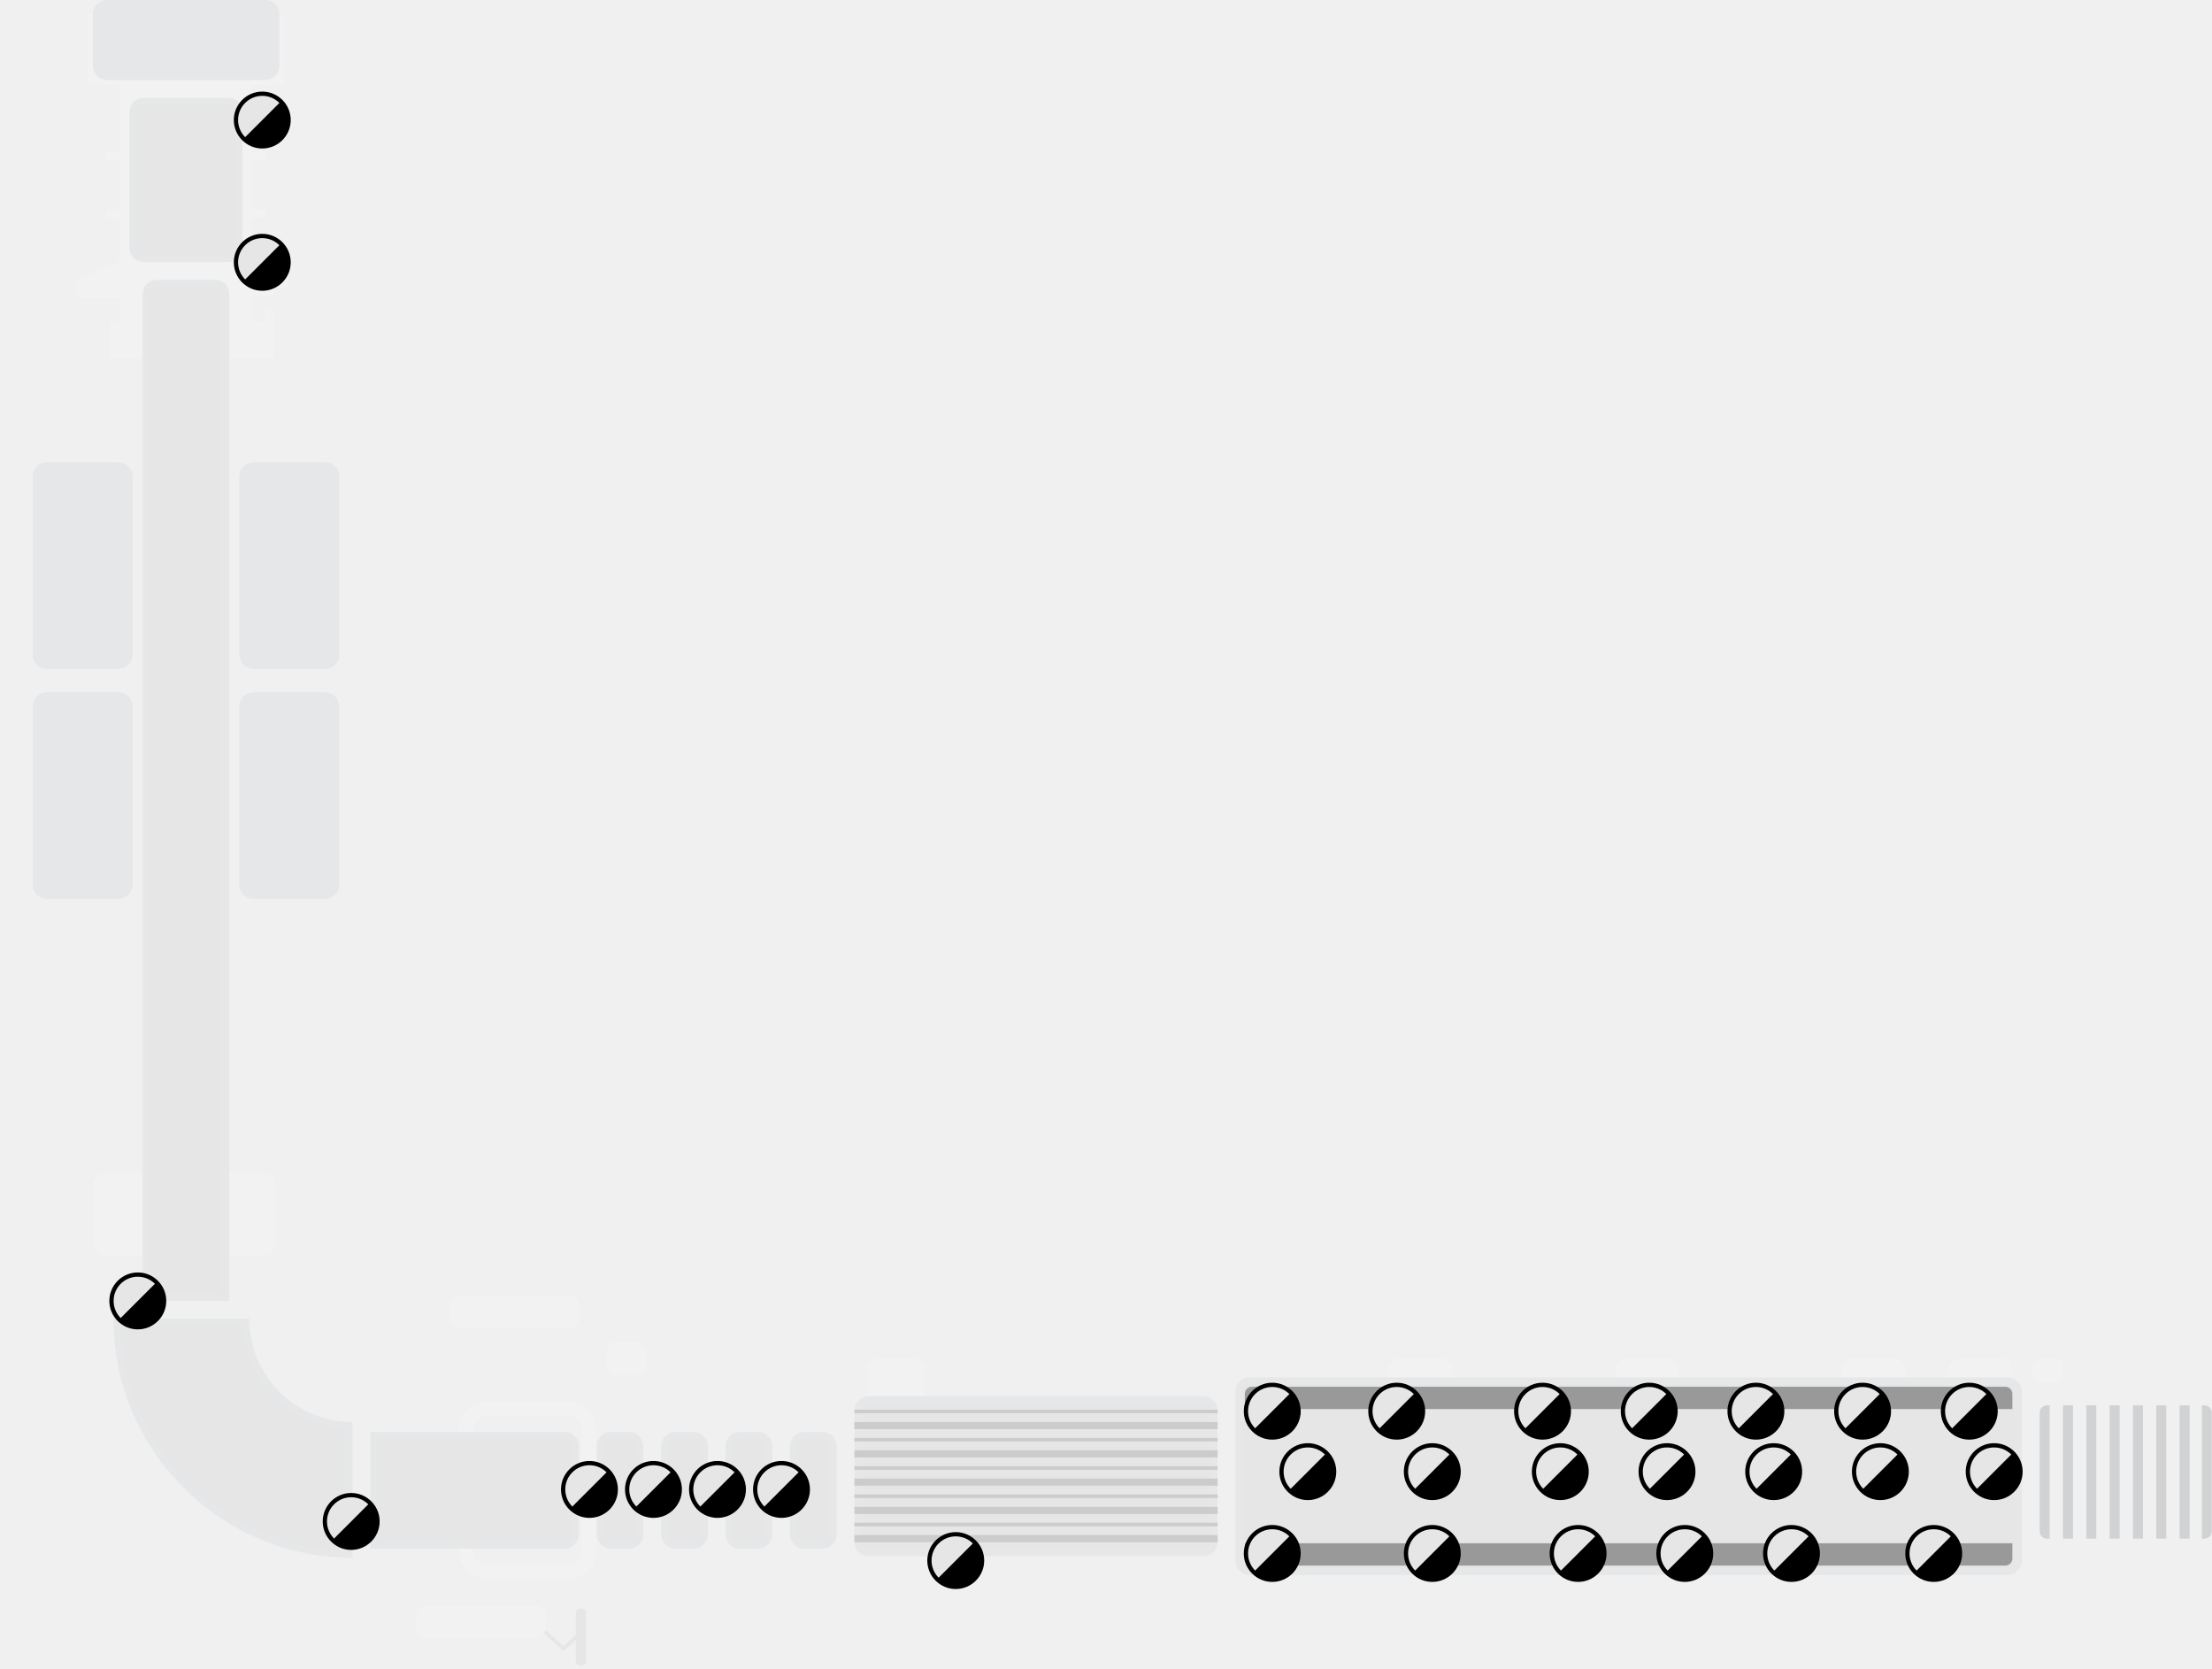
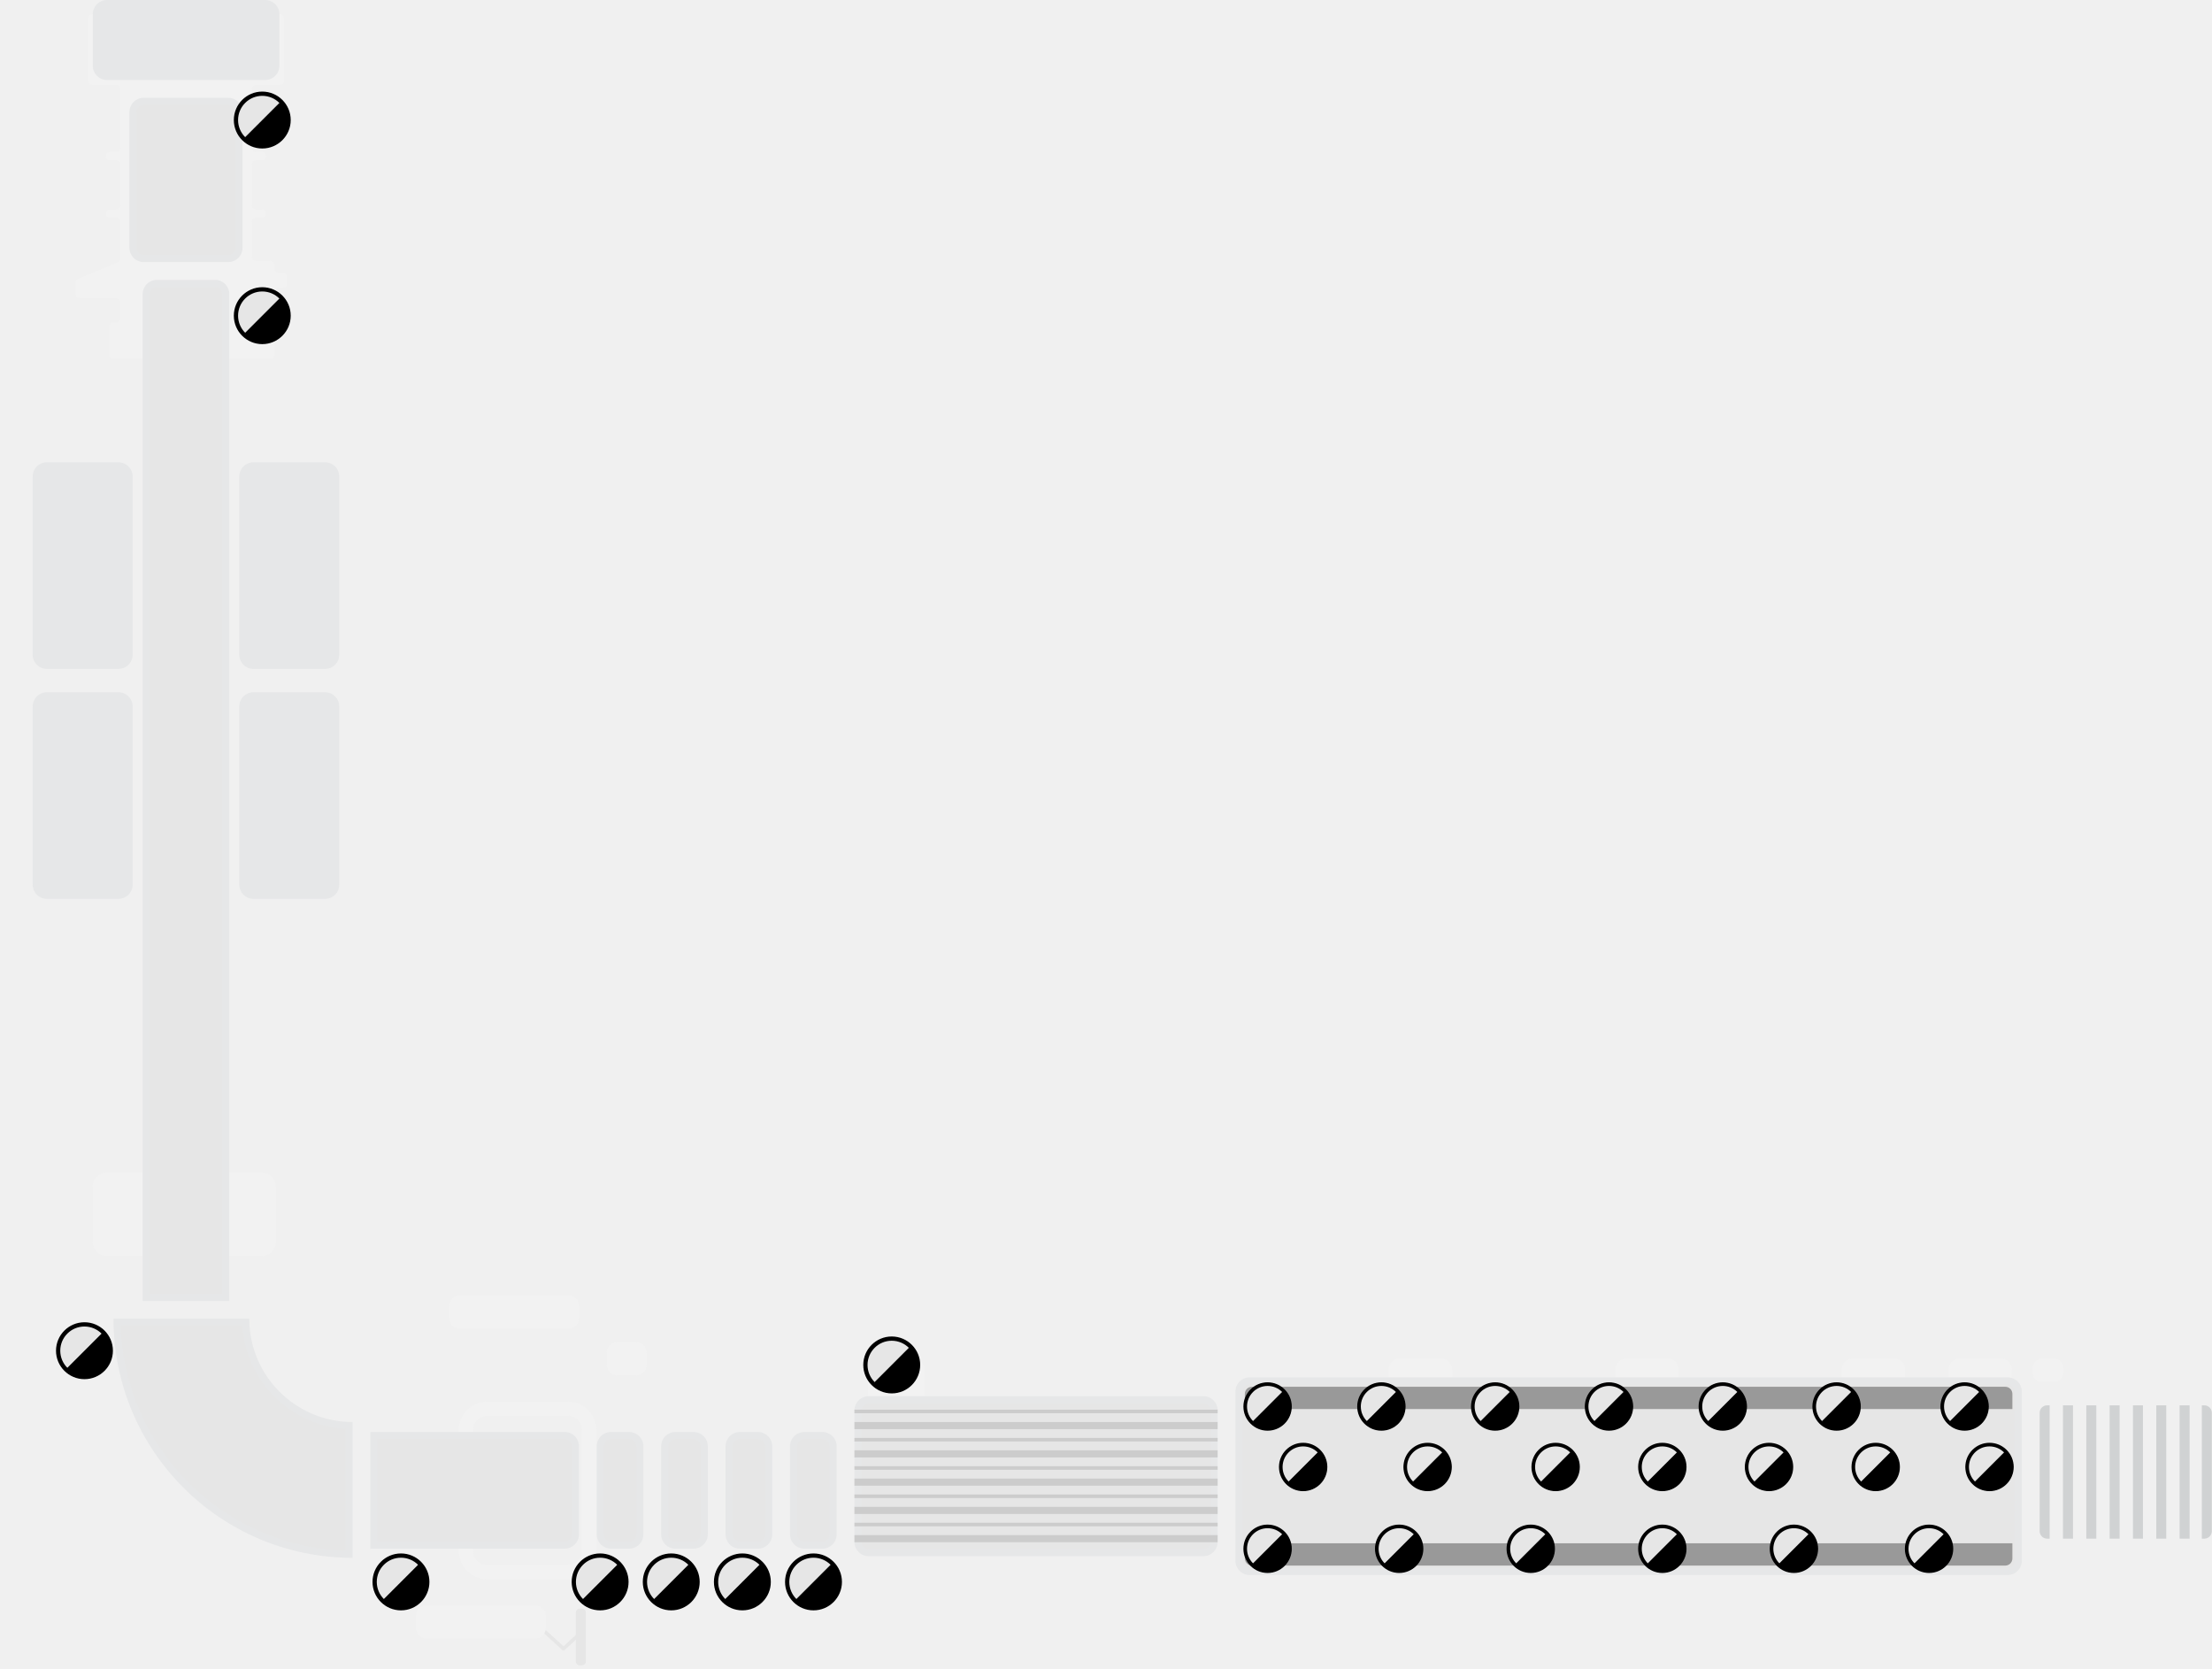
<svg xmlns="http://www.w3.org/2000/svg" id="Layer_1" data-name="Layer 1" viewBox="0 0 622 469">
  <defs>
    <style>
      .cls-1 {
        fill: #fff;
      }

      .cls-2 {
        stroke-width: 2px;
      }

      .cls-2, .cls-3, .cls-4, .cls-5, .cls-6 {
        fill: none;
      }

      .cls-2, .cls-4, .cls-6 {
        stroke-miterlimit: 10;
      }

      .cls-2, .cls-6 {
        stroke: #ccc;
      }

      .cls-3 {
        stroke: #e6e6e6;
        stroke-linecap: round;
        stroke-linejoin: round;
      }

      .cls-4 {
        stroke: #f2f2f2;
        stroke-width: 4px;
      }

      .cls-7 {
        fill: #d0d2d3;
      }

      .cls-8 {
        fill: #e6e6e6;
      }

      .cls-9 {
        fill: #e6e7e8;
      }
      .cls-11 {
        fill: #404041;
        font-family: SegoeUI-Semibold, 'Segoe UI';
        font-size: 11.244px;
        font-weight: 700;
      }

      .cls-12 {
        clip-path: url(#clippath);
      }

      .cls-13 {
        fill: #999;
      }

      .cls-14 {
        fill: #ccc;
      }

      .cls-15 {
        fill: #f2f2f2;
      }
      .cursor-pointer {
        cursor:pointer;
      }
      .buttons-font {
        font-family: Arial-BoldMT, Arial;
        font-size: 20px;
      }
    </style>
  </defs>
  <g>
    <path class="cls-15" d="M24.765,5.158V22.722c0,.626,.508,1.134,1.134,1.134h6.725c.626,0,1.134,.508,1.134,1.134v16.598c0,.626-.508,1.134-1.134,1.134h-1.709c-.626,0-1.134,.508-1.134,1.134v.083c0,.626,.508,1.134,1.134,1.134h1.709c.626,0,1.134,.508,1.134,1.134v11.568c0,.626-.508,1.134-1.134,1.134h-1.709c-.626,0-1.134,.508-1.134,1.134h0c0,.626,.508,1.134,1.134,1.134h1.709c.626,0,1.134,.508,1.134,1.134v10.449c0,.459-.277,.874-.702,1.049l-11.104,4.576c-.425,.175-.702,.589-.702,1.049v3.261c0,.626,.508,1.134,1.134,1.134h10.24c.626,0,1.134,.508,1.134,1.134v4.554c0,.626-.508,1.134-1.134,1.134h-.778c-.626,0-1.134,.508-1.134,1.134v7.907c0,.626,.508,1.134,1.134,1.134h44.142c.626,0,1.134-.508,1.134-1.134v-12.054c0-.626-.508-1.134-1.134-1.134h-.454c-.626,0-1.134,.508-1.134,1.134v1.879c0,.626-.508,1.134-1.134,1.134h-1.312c-.626,0-1.134-.508-1.134-1.134v-4.925c0-.626,.508-1.134,1.134-1.134h4.034c.626,0,1.134-.508,1.134-1.134v-.259c0-.626,.508-1.134,1.134-1.134h1.361c.626,0,1.134-.508,1.134-1.134v-1.944c0-.626-.508-1.134-1.134-1.134h-1.361c-.626,0-1.134-.508-1.134-1.134v-1.102c0-.626-.508-1.134-1.134-1.134h-4.034c-.626,0-1.134-.508-1.134-1.134v-9.901c0-.626,.508-1.134,1.134-1.134h1.733c.626,0,1.134-.508,1.134-1.134h0c0-.626-.508-1.134-1.134-1.134h-1.733c-.626,0-1.134-.508-1.134-1.134v-11.568c0-.626,.508-1.134,1.134-1.134h1.733c.626,0,1.134-.508,1.134-1.134v-.083c0-.626-.508-1.134-1.134-1.134h-1.733c-.626,0-1.134-.508-1.134-1.134V24.99c0-.626,.508-1.134,1.134-1.134h6.799c.626,0,1.134-.508,1.134-1.134V5.158c0-.626-.508-1.134-1.134-1.134H25.899c-.626,0-1.134,.508-1.134,1.134Z" />
    <rect class="cls-15" x="244.001" y="381.992" width="15.929" height="14.055" rx="3" ry="3" />
    <rect class="cls-15" x="390.487" y="381.992" width="17.803" height="14.055" rx="3" ry="3" />
    <rect class="cls-15" x="454.203" y="381.992" width="17.803" height="14.055" rx="3" ry="3" />
    <rect class="cls-15" x="517.919" y="381.992" width="17.803" height="14.055" rx="3" ry="3" />
    <rect class="cls-15" x="547.903" y="381.992" width="17.803" height="14.055" rx="3" ry="3" />
    <rect class="cls-15" x="571.662" y="381.992" width="8.433" height="6.559" rx="2.475" ry="2.475" />
    <rect class="cls-4" x="130.999" y="396.047" width="34.669" height="45.913" rx="6" ry="6" />
    <rect class="cls-15" x="26.056" y="329.68" width="51.535" height="23.425" rx="4" ry="4" />
    <g class="bin" gui-bin-id="5" bin-key="0_0">
      <rect class="cls-9" x="26.09" width="52.472" height="22.488" rx="4" ry="4" />
      <text class="cls-11" transform="translate(36 15) scale(1.074 1)">
        <tspan class="bin-label" x="0" y="0" />
      </text>
    </g>
    <g class="cursor-pointer bin" gui-bin-id="3" bin-key="0_0">
      <rect class="cls-9" x="67.284" y="129.969" width="28.11" height="58.094" rx="4" ry="4" />
      <text class="cls-11" transform="translate(85.297 174.68) rotate(-90) scale(1.074 1)">
        <tspan class="bin-label" x="0" y="0" />
      </text>
    </g>
    <g class="cursor-pointer bin" gui-bin-id="1" bin-key="0_0">
      <rect class="cls-9" x="67.284" y="194.621" width="28.11" height="58.094" rx="4" ry="4" />
      <text class="cls-11" transform="translate(85.297 238.227) rotate(-90) scale(1.074 1)">
        <tspan class="bin-label" x="0" y="0" />
      </text>
    </g>
    <g class="cursor-pointer bin" gui-bin-id="4" bin-key="0_0">
      <rect class="cls-9" x="9.19" y="129.969" width="28.11" height="58.094" rx="4" ry="4" />
      <text class="cls-11" transform="translate(27.204 175.119) rotate(-90) scale(1.074 1)">
        <tspan class="bin-label" x="0" y="0" />
      </text>
    </g>
    <g class="cursor-pointer bin" gui-bin-id="2" bin-key="0_0">
      <rect class="cls-9" x="9.19" y="194.621" width="28.11" height="58.094" rx="4" ry="4" />
      <text class="cls-11" transform="translate(27.203 239.357) rotate(-90) scale(1.074 1)">
        <tspan class="bin-label" x="0" y="0" />
      </text>
    </g>
    <g class="conveyor" gui-conveyor-id="1" conveyor-id="0" data-toggle="tooltip" data-html="true" title="">
      <rect class="cls-8" x="37.392" y="28.504" width="29.8" height="44.177" rx="3" ry="3" />
      <path class="cls-9 status" d="M64.192,29.504c1.103,0,2,.897,2,2v38.176c0,1.103-.897,2-2,2h-23.8c-1.103,0-2-.897-2-2V31.504c0-1.103,.897-2,2-2h23.8m0-2h-23.8c-2.209,0-4,1.791-4,4v38.176c0,2.209,1.791,4,4,4h23.8c2.209,0,4-1.791,4-4V31.504c0-2.209-1.791-4-4-4h0Z" />
    </g>
    <g class="conveyor" gui-conveyor-id="2" conveyor-id="0" data-toggle="tooltip" data-html="true" title="">
      <path class="cls-8" d="M41.111,364.749V82.681c0-1.654,1.346-3,3-3h16.362c1.654,0,3,1.346,3,3V364.749h-22.362Z" />
      <path class="cls-9 status" d="M60.473,80.68c1.103,0,2,.897,2,2V363.748h-20.362V82.68c0-1.103,.897-2,2-2h16.362m0-2h-16.362c-2.209,0-4,1.791-4,4V365.748h24.362V82.68c0-2.209-1.791-4-4-4h0Z" />
    </g>
    <g class="conveyor" gui-conveyor-id="3" conveyor-id="0" data-toggle="tooltip" data-html="true" title="">
      <path class="cls-8" d="M98.141,436.97c-35.726-.532-64.689-29.496-65.222-65.222h36.191c.519,15.774,13.256,28.511,29.03,29.03v36.192Z" />
      <path class="cls-9 status" d="M68.158,372.748c.992,15.53,13.454,27.991,28.983,28.983v34.216c-34.381-1.041-62.158-28.819-63.199-63.199h34.216m1.936-2H31.912c0,37.13,30.1,67.229,67.229,67.229v-38.183c-16.042,0-29.047-13.005-29.047-29.047h0Z" />
    </g>
    <g class="conveyor" gui-conveyor-id="4" conveyor-id="0" data-toggle="tooltip" data-html="true" title="">
      <path class="cls-8" d="M105.141,434.401v-30.795h53.653c1.654,0,3,1.346,3,3v24.795c0,1.654-1.346,3-3,3h-53.653Z" />
      <path class="cls-9 status" d="M158.794,404.606c1.103,0,2,.897,2,2v24.795c0,1.103-.897,2-2,2h-52.653v-28.795h52.653m0-2h-54.653v32.795h54.653c2.209,0,4-1.791,4-4v-24.795c0-2.209-1.791-4-4-4h0Z" />
    </g>
    <g class="conveyor" gui-conveyor-id="5" conveyor-id="0" data-toggle="tooltip" data-html="true" title="">
      <rect class="cls-8" x="168.794" y="403.606" width="11.118" height="30.795" rx="3" ry="3" />
      <path class="cls-9 status" d="M176.912,404.606c1.103,0,2,.897,2,2v24.795c0,1.103-.897,2-2,2h-5.118c-1.103,0-2-.897-2-2v-24.795c0-1.103,.897-2,2-2h5.118m0-2h-5.118c-2.209,0-4,1.791-4,4v24.795c0,2.209,1.791,4,4,4h5.118c2.209,0,4-1.791,4-4v-24.795c0-2.209-1.791-4-4-4h0Z" />
    </g>
    <g class="conveyor" gui-conveyor-id="6" conveyor-id="0" data-toggle="tooltip" data-html="true" title="">
      <rect class="cls-8" x="186.912" y="403.606" width="11.118" height="30.795" rx="3" ry="3" />
      <path class="cls-9 status" d="M195.03,404.606c1.103,0,2,.897,2,2v24.795c0,1.103-.897,2-2,2h-5.118c-1.103,0-2-.897-2-2v-24.795c0-1.103,.897-2,2-2h5.118m0-2h-5.118c-2.209,0-4,1.791-4,4v24.795c0,2.209,1.791,4,4,4h5.118c2.209,0,4-1.791,4-4v-24.795c0-2.209-1.791-4-4-4h0Z" />
    </g>
    <g class="conveyor" gui-conveyor-id="7" conveyor-id="0" data-toggle="tooltip" data-html="true" title="">
      <rect class="cls-8" x="205.03" y="403.606" width="11.118" height="30.795" rx="3" ry="3" />
      <path class="cls-9 status" d="M213.148,404.606c1.103,0,2,.897,2,2v24.795c0,1.103-.897,2-2,2h-5.118c-1.103,0-2-.897-2-2v-24.795c0-1.103,.897-2,2-2h5.118m0-2h-5.118c-2.209,0-4,1.791-4,4v24.795c0,2.209,1.791,4,4,4h5.118c2.209,0,4-1.791,4-4v-24.795c0-2.209-1.791-4-4-4h0Z" />
    </g>
    <g class="conveyor" gui-conveyor-id="8" conveyor-id="0" data-toggle="tooltip" data-html="true" title="">
      <rect class="cls-8" x="223.148" y="403.606" width="11.118" height="30.795" rx="3" ry="3" />
      <path class="cls-9 status" d="M231.266,404.606c1.103,0,2,.897,2,2v24.795c0,1.103-.897,2-2,2h-5.118c-1.103,0-2-.897-2-2v-24.795c0-1.103,.897-2,2-2h5.118m0-2h-5.118c-2.209,0-4,1.791-4,4v24.795c0,2.209,1.791,4,4,4h5.118c2.209,0,4-1.791,4-4v-24.795c0-2.209-1.791-4-4-4h0Z" />
    </g>
    <g class="conveyor" gui-conveyor-id="9" conveyor-id="0" data-toggle="tooltip" data-html="true" title="">
      <rect class="cls-8" x="241.262" y="393.541" width="100.132" height="42.976" rx="3" ry="3" />
      <path class="cls-9 status" d="M338.394,394.541c1.103,0,2,.897,2,2v36.976c0,1.103-.897,2-2,2h-94.132c-1.103,0-2-.897-2-2v-36.976c0-1.103,.897-2,2-2h94.132m0-2h-94.132c-2.209,0-4,1.791-4,4v36.976c0,2.209,1.791,4,4,4h94.132c2.209,0,4-1.791,4-4v-36.976c0-2.209-1.791-4-4-4h0Z" />
    </g>
    <g class="conveyor" gui-conveyor-id="10" conveyor-id="0" data-toggle="tooltip" data-html="true" title="">
      <rect class="cls-8" x="348.394" y="388.241" width="219.131" height="53.576" rx="3" ry="3" />
      <path class="cls-9 status" d="M564.524,389.241c1.103,0,2,.897,2,2v47.576c0,1.103-.897,2-2,2h-213.131c-1.103,0-2-.897-2-2v-47.576c0-1.103,.897-2,2-2h213.131m0-2h-213.131c-2.209,0-4,1.791-4,4v47.576c0,2.209,1.791,4,4,4h213.131c2.209,0,4-1.791,4-4v-47.576c0-2.209-1.791-4-4-4h0Z" />
    </g>
    <g>
      <path class="cls-7" d="M558.302,412.445h33.28c1.159,0,2.1,.941,2.1,2.1v.711h-37.48v-.711c0-1.159,.941-2.1,2.1-2.1Z" transform="translate(161.092 988.792) rotate(-90)" />
      <rect class="cls-7" x="562.761" y="412.445" width="37.48" height="2.811" transform="translate(167.651 995.351) rotate(-90)" />
      <rect class="cls-7" x="569.32" y="412.445" width="37.48" height="2.811" transform="translate(174.209 1001.91) rotate(-90)" />
      <rect class="cls-7" x="575.879" y="412.445" width="37.48" height="2.811" transform="translate(180.768 1008.469) rotate(-90)" />
      <rect class="cls-7" x="582.438" y="412.445" width="37.48" height="2.811" transform="translate(187.327 1015.027) rotate(-90)" />
      <rect class="cls-7" x="588.997" y="412.445" width="37.48" height="2.811" transform="translate(193.886 1021.586) rotate(-90)" />
      <rect class="cls-7" x="595.555" y="412.445" width="37.48" height="2.811" transform="translate(200.445 1028.145) rotate(-90)" />
      <path class="cls-7" d="M601.802,412.445h37.48v.711c0,1.159-.941,2.1-2.1,2.1h-33.28c-1.159,0-2.1-.941-2.1-2.1v-.711h0Z" transform="translate(206.692 1034.392) rotate(-90)" />
    </g>
    <rect class="cls-15" x="126.314" y="364.189" width="36.543" height="9.37" rx="3" ry="3" />
    <rect class="cls-15" x="170.605" y="377.307" width="11.244" height="9.37" rx="3" ry="3" />
    <g>
      <polyline class="cls-3" points="162.572 459.763 158.449 463.511 152.265 457.889" />
      <rect class="cls-15" x="116.944" y="451.33" width="36.543" height="9.37" rx="3" ry="3" />
      <rect class="cls-8" x="161.92" y="452.267" width="2.811" height="15.929" rx="1.061" ry="1.061" />
    </g>
    <g class="cls-12">
      <g>
        <line class="cls-6" x1="240.261" y1="396.821" x2="342.394" y2="396.821" />
        <line class="cls-2" x1="240.261" y1="400.796" x2="342.394" y2="400.796" />
        <line class="cls-6" x1="240.261" y1="404.771" x2="342.394" y2="404.771" />
        <line class="cls-2" x1="240.261" y1="408.746" x2="342.394" y2="408.746" />
        <line class="cls-6" x1="240.261" y1="412.721" x2="342.394" y2="412.721" />
        <line class="cls-2" x1="240.261" y1="416.696" x2="342.394" y2="416.696" />
        <line class="cls-6" x1="240.261" y1="420.671" x2="342.394" y2="420.671" />
        <line class="cls-2" x1="240.261" y1="424.646" x2="342.394" y2="424.646" />
        <line class="cls-6" x1="240.261" y1="428.621" x2="342.394" y2="428.621" />
        <line class="cls-2" x1="240.261" y1="432.596" x2="342.394" y2="432.596" />
      </g>
    </g>
    <g>
      <path class="cls-13" d="M350.039,396.156h215.829v-4.268c0-1.105-.895-2-2-2h-211.829c-1.105,0-2,.895-2,2v4.268Z" />
      <path class="cls-13" d="M350.039,433.893h215.829v4.268c0,1.105-.895,2-2,2h-211.829c-1.105,0-2-.895-2-2v-4.268Z" />
    </g>
  </g>
  <g transform="translate(65 25)" class="motor cursor-pointer" gui-motor-id="1" motor-id="0" data-toggle="tooltip" data-html="true" title="">
    <circle class="status" cx="8.75" cy="8.75" r="7.304" stroke="black" stroke-width="1" fill="#e6e6e6" />
    <path d="M8.75,.75c-4.411,0-8,3.589-8,8s3.589,8,8,8,8-3.589,8-8-3.589-8-8-8Zm-7.304,8c0-4.028,3.277-7.305,7.304-7.305,2.014,0,3.84,.82,5.162,2.142l-10.325,10.325c-1.323-1.322-2.142-3.148-2.142-5.162Z" />
  </g>
-   <g transform="translate(65 65)" class="motor cursor-pointer" gui-motor-id="2" motor-id="0" data-toggle="tooltip" data-html="true" title="">
-     <circle class="status" cx="8.75" cy="8.75" r="7.304" stroke="black" stroke-width="1" fill="#e6e6e6" />
-     <path d="M8.75,.75c-4.411,0-8,3.589-8,8s3.589,8,8,8,8-3.589,8-8-3.589-8-8-8Zm-7.304,8c0-4.028,3.277-7.305,7.304-7.305,2.014,0,3.84,.82,5.162,2.142l-10.325,10.325c-1.323-1.322-2.142-3.148-2.142-5.162Z" />
-   </g>
-   <g transform="translate(30 357)" class="motor cursor-pointer" gui-motor-id="3" motor-id="0" data-toggle="tooltip" data-html="true" title="">
-     <circle class="status" cx="8.75" cy="8.75" r="7.304" stroke="black" stroke-width="1" fill="#e6e6e6" />
-     <path d="M8.75,.75c-4.411,0-8,3.589-8,8s3.589,8,8,8,8-3.589,8-8-3.589-8-8-8Zm-7.304,8c0-4.028,3.277-7.305,7.304-7.305,2.014,0,3.84,.82,5.162,2.142l-10.325,10.325c-1.323-1.322-2.142-3.148-2.142-5.162Z" />
-   </g>
-   <g transform="translate(90 419)" class="motor cursor-pointer" gui-motor-id="4" motor-id="0" data-toggle="tooltip" data-html="true" title="">
-     <circle class="status" cx="8.75" cy="8.75" r="7.304" stroke="black" stroke-width="1" fill="#e6e6e6" />
-     <path d="M8.75,.75c-4.411,0-8,3.589-8,8s3.589,8,8,8,8-3.589,8-8-3.589-8-8-8Zm-7.304,8c0-4.028,3.277-7.305,7.304-7.305,2.014,0,3.84,.82,5.162,2.142l-10.325,10.325c-1.323-1.322-2.142-3.148-2.142-5.162Z" />
-   </g>
-   <g transform="translate(157 410)" class="motor cursor-pointer" gui-motor-id="5" motor-id="0" data-toggle="tooltip" data-html="true" title="">
-     <circle class="status" cx="8.75" cy="8.75" r="7.304" stroke="black" stroke-width="1" fill="#e6e6e6" />
-     <path d="M8.75,.75c-4.411,0-8,3.589-8,8s3.589,8,8,8,8-3.589,8-8-3.589-8-8-8Zm-7.304,8c0-4.028,3.277-7.305,7.304-7.305,2.014,0,3.84,.82,5.162,2.142l-10.325,10.325c-1.323-1.322-2.142-3.148-2.142-5.162Z" />
-   </g>
-   <g transform="translate(175 410)" class="motor cursor-pointer" gui-motor-id="6" motor-id="0" data-toggle="tooltip" data-html="true" title="">
-     <circle class="status" cx="8.75" cy="8.75" r="7.304" stroke="black" stroke-width="1" fill="#e6e6e6" />
-     <path d="M8.75,.75c-4.411,0-8,3.589-8,8s3.589,8,8,8,8-3.589,8-8-3.589-8-8-8Zm-7.304,8c0-4.028,3.277-7.305,7.304-7.305,2.014,0,3.84,.82,5.162,2.142l-10.325,10.325c-1.323-1.322-2.142-3.148-2.142-5.162Z" />
-   </g>
-   <g transform="translate(193 410)" class="motor cursor-pointer" gui-motor-id="7" motor-id="0" data-toggle="tooltip" data-html="true" title="">
-     <circle class="status" cx="8.75" cy="8.75" r="7.304" stroke="black" stroke-width="1" fill="#e6e6e6" />
-     <path d="M8.75,.75c-4.411,0-8,3.589-8,8s3.589,8,8,8,8-3.589,8-8-3.589-8-8-8Zm-7.304,8c0-4.028,3.277-7.305,7.304-7.305,2.014,0,3.84,.82,5.162,2.142l-10.325,10.325c-1.323-1.322-2.142-3.148-2.142-5.162Z" />
-   </g>
-   <g transform="translate(211 410)" class="motor cursor-pointer" gui-motor-id="8" motor-id="0" data-toggle="tooltip" data-html="true" title="">
-     <circle class="status" cx="8.75" cy="8.75" r="7.304" stroke="black" stroke-width="1" fill="#e6e6e6" />
-     <path d="M8.75,.75c-4.411,0-8,3.589-8,8s3.589,8,8,8,8-3.589,8-8-3.589-8-8-8Zm-7.304,8c0-4.028,3.277-7.305,7.304-7.305,2.014,0,3.84,.82,5.162,2.142l-10.325,10.325c-1.323-1.322-2.142-3.148-2.142-5.162Z" />
-   </g>
-   <g transform="translate(260 430)" class="motor cursor-pointer" gui-motor-id="9" motor-id="0" data-toggle="tooltip" data-html="true" title="">
-     <circle class="status" cx="8.75" cy="8.75" r="7.304" stroke="black" stroke-width="1" fill="#e6e6e6" />
-     <path d="M8.75,.75c-4.411,0-8,3.589-8,8s3.589,8,8,8,8-3.589,8-8-3.589-8-8-8Zm-7.304,8c0-4.028,3.277-7.305,7.304-7.305,2.014,0,3.84,.82,5.162,2.142l-10.325,10.325c-1.323-1.322-2.142-3.148-2.142-5.162Z" />
-   </g>
-   <g transform="translate(349 388)" class="motor cursor-pointer" gui-motor-id="10" motor-id="0" data-toggle="tooltip" data-html="true" title="">
-     <circle class="status" cx="8.75" cy="8.75" r="7.304" stroke="black" stroke-width="1" fill="#e6e6e6" />
-     <path d="M8.75,.75c-4.411,0-8,3.589-8,8s3.589,8,8,8,8-3.589,8-8-3.589-8-8-8Zm-7.304,8c0-4.028,3.277-7.305,7.304-7.305,2.014,0,3.84,.82,5.162,2.142l-10.325,10.325c-1.323-1.322-2.142-3.148-2.142-5.162Z" />
-   </g>
-   <g transform="translate(359 405)" class="motor cursor-pointer" gui-motor-id="11" motor-id="0" data-toggle="tooltip" data-html="true" title="">
-     <circle class="status" cx="8.75" cy="8.75" r="7.304" stroke="black" stroke-width="1" fill="#e6e6e6" />
-     <path d="M8.75,.75c-4.411,0-8,3.589-8,8s3.589,8,8,8,8-3.589,8-8-3.589-8-8-8Zm-7.304,8c0-4.028,3.277-7.305,7.304-7.305,2.014,0,3.84,.82,5.162,2.142l-10.325,10.325c-1.323-1.322-2.142-3.148-2.142-5.162Z" />
-   </g>
-   <g transform="translate(349 428)" class="motor cursor-pointer" gui-motor-id="12" motor-id="0" data-toggle="tooltip" data-html="true" title="">
-     <circle class="status" cx="8.75" cy="8.75" r="7.304" stroke="black" stroke-width="1" fill="#e6e6e6" />
-     <path d="M8.75,.75c-4.411,0-8,3.589-8,8s3.589,8,8,8,8-3.589,8-8-3.589-8-8-8Zm-7.304,8c0-4.028,3.277-7.305,7.304-7.305,2.014,0,3.84,.82,5.162,2.142l-10.325,10.325c-1.323-1.322-2.142-3.148-2.142-5.162Z" />
-   </g>
-   <g transform="translate(384 388)" class="motor cursor-pointer" gui-motor-id="13" motor-id="0" data-toggle="tooltip" data-html="true" title="">
-     <circle class="status" cx="8.75" cy="8.75" r="7.304" stroke="black" stroke-width="1" fill="#e6e6e6" />
-     <path d="M8.75,.75c-4.411,0-8,3.589-8,8s3.589,8,8,8,8-3.589,8-8-3.589-8-8-8Zm-7.304,8c0-4.028,3.277-7.305,7.304-7.305,2.014,0,3.84,.82,5.162,2.142l-10.325,10.325c-1.323-1.322-2.142-3.148-2.142-5.162Z" />
-   </g>
-   <g transform="translate(394 405)" class="motor cursor-pointer" gui-motor-id="14" motor-id="0" data-toggle="tooltip" data-html="true" title="">
-     <circle class="status" cx="8.75" cy="8.75" r="7.304" stroke="black" stroke-width="1" fill="#e6e6e6" />
-     <path d="M8.75,.75c-4.411,0-8,3.589-8,8s3.589,8,8,8,8-3.589,8-8-3.589-8-8-8Zm-7.304,8c0-4.028,3.277-7.305,7.304-7.305,2.014,0,3.84,.82,5.162,2.142l-10.325,10.325c-1.323-1.322-2.142-3.148-2.142-5.162Z" />
-   </g>
-   <g transform="translate(394 428)" class="motor cursor-pointer" gui-motor-id="15" motor-id="0" data-toggle="tooltip" data-html="true" title="">
-     <circle class="status" cx="8.75" cy="8.75" r="7.304" stroke="black" stroke-width="1" fill="#e6e6e6" />
-     <path d="M8.75,.75c-4.411,0-8,3.589-8,8s3.589,8,8,8,8-3.589,8-8-3.589-8-8-8Zm-7.304,8c0-4.028,3.277-7.305,7.304-7.305,2.014,0,3.84,.82,5.162,2.142l-10.325,10.325c-1.323-1.322-2.142-3.148-2.142-5.162Z" />
-   </g>
-   <g transform="translate(425 388)" class="motor cursor-pointer" gui-motor-id="16" motor-id="0" data-toggle="tooltip" data-html="true" title="">
-     <circle class="status" cx="8.75" cy="8.75" r="7.304" stroke="black" stroke-width="1" fill="#e6e6e6" />
-     <path d="M8.75,.75c-4.411,0-8,3.589-8,8s3.589,8,8,8,8-3.589,8-8-3.589-8-8-8Zm-7.304,8c0-4.028,3.277-7.305,7.304-7.305,2.014,0,3.84,.82,5.162,2.142l-10.325,10.325c-1.323-1.322-2.142-3.148-2.142-5.162Z" />
-   </g>
-   <g transform="translate(430 405)" class="motor cursor-pointer" gui-motor-id="17" motor-id="0" data-toggle="tooltip" data-html="true" title="">
-     <circle class="status" cx="8.75" cy="8.75" r="7.304" stroke="black" stroke-width="1" fill="#e6e6e6" />
-     <path d="M8.75,.75c-4.411,0-8,3.589-8,8s3.589,8,8,8,8-3.589,8-8-3.589-8-8-8Zm-7.304,8c0-4.028,3.277-7.305,7.304-7.305,2.014,0,3.84,.82,5.162,2.142l-10.325,10.325c-1.323-1.322-2.142-3.148-2.142-5.162Z" />
-   </g>
-   <g transform="translate(435 428)" class="motor cursor-pointer" gui-motor-id="18" motor-id="0" data-toggle="tooltip" data-html="true" title="">
-     <circle class="status" cx="8.75" cy="8.75" r="7.304" stroke="black" stroke-width="1" fill="#e6e6e6" />
-     <path d="M8.75,.75c-4.411,0-8,3.589-8,8s3.589,8,8,8,8-3.589,8-8-3.589-8-8-8Zm-7.304,8c0-4.028,3.277-7.305,7.304-7.305,2.014,0,3.84,.82,5.162,2.142l-10.325,10.325c-1.323-1.322-2.142-3.148-2.142-5.162Z" />
-   </g>
-   <g transform="translate(455 388)" class="motor cursor-pointer" gui-motor-id="19" motor-id="0" data-toggle="tooltip" data-html="true" title="">
-     <circle class="status" cx="8.75" cy="8.75" r="7.304" stroke="black" stroke-width="1" fill="#e6e6e6" />
-     <path d="M8.75,.75c-4.411,0-8,3.589-8,8s3.589,8,8,8,8-3.589,8-8-3.589-8-8-8Zm-7.304,8c0-4.028,3.277-7.305,7.304-7.305,2.014,0,3.84,.82,5.162,2.142l-10.325,10.325c-1.323-1.322-2.142-3.148-2.142-5.162Z" />
-   </g>
-   <g transform="translate(460 405)" class="motor cursor-pointer" gui-motor-id="20" motor-id="0" data-toggle="tooltip" data-html="true" title="">
-     <circle class="status" cx="8.75" cy="8.75" r="7.304" stroke="black" stroke-width="1" fill="#e6e6e6" />
-     <path d="M8.75,.75c-4.411,0-8,3.589-8,8s3.589,8,8,8,8-3.589,8-8-3.589-8-8-8Zm-7.304,8c0-4.028,3.277-7.305,7.304-7.305,2.014,0,3.84,.82,5.162,2.142l-10.325,10.325c-1.323-1.322-2.142-3.148-2.142-5.162Z" />
-   </g>
-   <g transform="translate(465 428)" class="motor cursor-pointer" gui-motor-id="21" motor-id="0" data-toggle="tooltip" data-html="true" title="">
-     <circle class="status" cx="8.75" cy="8.75" r="7.304" stroke="black" stroke-width="1" fill="#e6e6e6" />
-     <path d="M8.75,.75c-4.411,0-8,3.589-8,8s3.589,8,8,8,8-3.589,8-8-3.589-8-8-8Zm-7.304,8c0-4.028,3.277-7.305,7.304-7.305,2.014,0,3.84,.82,5.162,2.142l-10.325,10.325c-1.323-1.322-2.142-3.148-2.142-5.162Z" />
-   </g>
-   <g transform="translate(485 388)" class="motor cursor-pointer" gui-motor-id="22" motor-id="0" data-toggle="tooltip" data-html="true" title="">
-     <circle class="status" cx="8.75" cy="8.75" r="7.304" stroke="black" stroke-width="1" fill="#e6e6e6" />
-     <path d="M8.75,.75c-4.411,0-8,3.589-8,8s3.589,8,8,8,8-3.589,8-8-3.589-8-8-8Zm-7.304,8c0-4.028,3.277-7.305,7.304-7.305,2.014,0,3.84,.82,5.162,2.142l-10.325,10.325c-1.323-1.322-2.142-3.148-2.142-5.162Z" />
-   </g>
-   <g transform="translate(490 405)" class="motor cursor-pointer" gui-motor-id="23" motor-id="0" data-toggle="tooltip" data-html="true" title="">
-     <circle class="status" cx="8.75" cy="8.75" r="7.304" stroke="black" stroke-width="1" fill="#e6e6e6" />
-     <path d="M8.75,.75c-4.411,0-8,3.589-8,8s3.589,8,8,8,8-3.589,8-8-3.589-8-8-8Zm-7.304,8c0-4.028,3.277-7.305,7.304-7.305,2.014,0,3.84,.82,5.162,2.142l-10.325,10.325c-1.323-1.322-2.142-3.148-2.142-5.162Z" />
-   </g>
-   <g transform="translate(495 428)" class="motor cursor-pointer" gui-motor-id="24" motor-id="0" data-toggle="tooltip" data-html="true" title="">
-     <circle class="status" cx="8.75" cy="8.75" r="7.304" stroke="black" stroke-width="1" fill="#e6e6e6" />
-     <path d="M8.75,.75c-4.411,0-8,3.589-8,8s3.589,8,8,8,8-3.589,8-8-3.589-8-8-8Zm-7.304,8c0-4.028,3.277-7.305,7.304-7.305,2.014,0,3.84,.82,5.162,2.142l-10.325,10.325c-1.323-1.322-2.142-3.148-2.142-5.162Z" />
-   </g>
-   <g transform="translate(515 388)" class="motor cursor-pointer" gui-motor-id="25" motor-id="0" data-toggle="tooltip" data-html="true" title="">
-     <circle class="status" cx="8.75" cy="8.75" r="7.304" stroke="black" stroke-width="1" fill="#e6e6e6" />
-     <path d="M8.75,.75c-4.411,0-8,3.589-8,8s3.589,8,8,8,8-3.589,8-8-3.589-8-8-8Zm-7.304,8c0-4.028,3.277-7.305,7.304-7.305,2.014,0,3.84,.82,5.162,2.142l-10.325,10.325c-1.323-1.322-2.142-3.148-2.142-5.162Z" />
-   </g>
-   <g transform="translate(520 405)" class="motor cursor-pointer" gui-motor-id="26" motor-id="0" data-toggle="tooltip" data-html="true" title="">
-     <circle class="status" cx="8.75" cy="8.75" r="7.304" stroke="black" stroke-width="1" fill="#e6e6e6" />
-     <path d="M8.75,.75c-4.411,0-8,3.589-8,8s3.589,8,8,8,8-3.589,8-8-3.589-8-8-8Zm-7.304,8c0-4.028,3.277-7.305,7.304-7.305,2.014,0,3.84,.82,5.162,2.142l-10.325,10.325c-1.323-1.322-2.142-3.148-2.142-5.162Z" />
-   </g>
-   <g transform="translate(535 428)" class="motor cursor-pointer" gui-motor-id="27" motor-id="0" data-toggle="tooltip" data-html="true" title="">
-     <circle class="status" cx="8.75" cy="8.75" r="7.304" stroke="black" stroke-width="1" fill="#e6e6e6" />
-     <path d="M8.75,.75c-4.411,0-8,3.589-8,8s3.589,8,8,8,8-3.589,8-8-3.589-8-8-8Zm-7.304,8c0-4.028,3.277-7.305,7.304-7.305,2.014,0,3.84,.82,5.162,2.142l-10.325,10.325c-1.323-1.322-2.142-3.148-2.142-5.162Z" />
-   </g>
-   <g transform="translate(545 388)" class="motor cursor-pointer" gui-motor-id="28" motor-id="0" data-toggle="tooltip" data-html="true" title="">
-     <circle class="status" cx="8.75" cy="8.75" r="7.304" stroke="black" stroke-width="1" fill="#e6e6e6" />
-     <path d="M8.75,.75c-4.411,0-8,3.589-8,8s3.589,8,8,8,8-3.589,8-8-3.589-8-8-8Zm-7.304,8c0-4.028,3.277-7.305,7.304-7.305,2.014,0,3.84,.82,5.162,2.142l-10.325,10.325c-1.323-1.322-2.142-3.148-2.142-5.162Z" />
-   </g>
-   <g transform="translate(552 405)" class="motor cursor-pointer" gui-motor-id="29" motor-id="0" data-toggle="tooltip" data-html="true" title="">
+   <g transform="translate(65 80)" class="motor cursor-pointer" gui-motor-id="2" motor-id="0" data-toggle="tooltip" data-html="true" title="">
+     <circle class="status" cx="8.75" cy="8.75" r="7.304" stroke="black" stroke-width="1" fill="#e6e6e6" />
+     <path d="M8.75,.75c-4.411,0-8,3.589-8,8s3.589,8,8,8,8-3.589,8-8-3.589-8-8-8Zm-7.304,8c0-4.028,3.277-7.305,7.304-7.305,2.014,0,3.84,.82,5.162,2.142l-10.325,10.325c-1.323-1.322-2.142-3.148-2.142-5.162Z" />
+   </g>
+   <g transform="translate(15 371)" class="motor cursor-pointer" gui-motor-id="3" motor-id="0" data-toggle="tooltip" data-html="true" title="">
+     <circle class="status" cx="8.75" cy="8.75" r="7.304" stroke="black" stroke-width="1" fill="#e6e6e6" />
+     <path d="M8.75,.75c-4.411,0-8,3.589-8,8s3.589,8,8,8,8-3.589,8-8-3.589-8-8-8Zm-7.304,8c0-4.028,3.277-7.305,7.304-7.305,2.014,0,3.84,.82,5.162,2.142l-10.325,10.325c-1.323-1.322-2.142-3.148-2.142-5.162Z" />
+   </g>
+   <g transform="translate(104 436)" class="motor cursor-pointer" gui-motor-id="4" motor-id="0" data-toggle="tooltip" data-html="true" title="">
+     <circle class="status" cx="8.75" cy="8.75" r="7.304" stroke="black" stroke-width="1" fill="#e6e6e6" />
+     <path d="M8.75,.75c-4.411,0-8,3.589-8,8s3.589,8,8,8,8-3.589,8-8-3.589-8-8-8Zm-7.304,8c0-4.028,3.277-7.305,7.304-7.305,2.014,0,3.84,.82,5.162,2.142l-10.325,10.325c-1.323-1.322-2.142-3.148-2.142-5.162Z" />
+   </g>
+   <g transform="translate(160 436)" class="motor cursor-pointer" gui-motor-id="5" motor-id="0" data-toggle="tooltip" data-html="true" title="">
+     <circle class="status" cx="8.75" cy="8.75" r="7.304" stroke="black" stroke-width="1" fill="#e6e6e6" />
+     <path d="M8.75,.75c-4.411,0-8,3.589-8,8s3.589,8,8,8,8-3.589,8-8-3.589-8-8-8Zm-7.304,8c0-4.028,3.277-7.305,7.304-7.305,2.014,0,3.84,.82,5.162,2.142l-10.325,10.325c-1.323-1.322-2.142-3.148-2.142-5.162Z" />
+   </g>
+   <g transform="translate(180 436)" class="motor cursor-pointer" gui-motor-id="6" motor-id="0" data-toggle="tooltip" data-html="true" title="">
+     <circle class="status" cx="8.75" cy="8.75" r="7.304" stroke="black" stroke-width="1" fill="#e6e6e6" />
+     <path d="M8.75,.75c-4.411,0-8,3.589-8,8s3.589,8,8,8,8-3.589,8-8-3.589-8-8-8Zm-7.304,8c0-4.028,3.277-7.305,7.304-7.305,2.014,0,3.84,.82,5.162,2.142l-10.325,10.325c-1.323-1.322-2.142-3.148-2.142-5.162Z" />
+   </g>
+   <g transform="translate(200 436)" class="motor cursor-pointer" gui-motor-id="7" motor-id="0" data-toggle="tooltip" data-html="true" title="">
+     <circle class="status" cx="8.75" cy="8.75" r="7.304" stroke="black" stroke-width="1" fill="#e6e6e6" />
+     <path d="M8.75,.75c-4.411,0-8,3.589-8,8s3.589,8,8,8,8-3.589,8-8-3.589-8-8-8Zm-7.304,8c0-4.028,3.277-7.305,7.304-7.305,2.014,0,3.84,.82,5.162,2.142l-10.325,10.325c-1.323-1.322-2.142-3.148-2.142-5.162Z" />
+   </g>
+   <g transform="translate(220 436)" class="motor cursor-pointer" gui-motor-id="8" motor-id="0" data-toggle="tooltip" data-html="true" title="">
+     <circle class="status" cx="8.75" cy="8.75" r="7.304" stroke="black" stroke-width="1" fill="#e6e6e6" />
+     <path d="M8.75,.75c-4.411,0-8,3.589-8,8s3.589,8,8,8,8-3.589,8-8-3.589-8-8-8Zm-7.304,8c0-4.028,3.277-7.305,7.304-7.305,2.014,0,3.84,.82,5.162,2.142l-10.325,10.325c-1.323-1.322-2.142-3.148-2.142-5.162Z" />
+   </g>
+   <g transform="translate(242 375)" class="motor cursor-pointer" gui-motor-id="9" motor-id="0" data-toggle="tooltip" data-html="true" title="">
+     <circle class="status" cx="8.75" cy="8.75" r="7.304" stroke="black" stroke-width="1" fill="#e6e6e6" />
+     <path d="M8.75,.75c-4.411,0-8,3.589-8,8s3.589,8,8,8,8-3.589,8-8-3.589-8-8-8Zm-7.304,8c0-4.028,3.277-7.305,7.304-7.305,2.014,0,3.84,.82,5.162,2.142l-10.325,10.325c-1.323-1.322-2.142-3.148-2.142-5.162Z" />
+   </g>
+   <g transform="translate(349 388) scale(.85)" class="motor cursor-pointer" gui-motor-id="10" motor-id="0" data-toggle="tooltip" data-html="true" title="">
+     <circle class="status" cx="8.75" cy="8.75" r="7.304" stroke="black" stroke-width="1" fill="#e6e6e6" />
+     <path d="M8.75,.75c-4.411,0-8,3.589-8,8s3.589,8,8,8,8-3.589,8-8-3.589-8-8-8Zm-7.304,8c0-4.028,3.277-7.305,7.304-7.305,2.014,0,3.84,.82,5.162,2.142l-10.325,10.325c-1.323-1.322-2.142-3.148-2.142-5.162Z" />
+   </g>
+   <g transform="translate(359 405) scale(.85)" class="motor cursor-pointer" gui-motor-id="11" motor-id="0" data-toggle="tooltip" data-html="true" title="">
+     <circle class="status" cx="8.75" cy="8.75" r="7.304" stroke="black" stroke-width="1" fill="#e6e6e6" />
+     <path d="M8.75,.75c-4.411,0-8,3.589-8,8s3.589,8,8,8,8-3.589,8-8-3.589-8-8-8Zm-7.304,8c0-4.028,3.277-7.305,7.304-7.305,2.014,0,3.84,.82,5.162,2.142l-10.325,10.325c-1.323-1.322-2.142-3.148-2.142-5.162Z" />
+   </g>
+   <g transform="translate(349 428) scale(.85)" class="motor cursor-pointer" gui-motor-id="12" motor-id="0" data-toggle="tooltip" data-html="true" title="">
+     <circle class="status" cx="8.75" cy="8.75" r="7.304" stroke="black" stroke-width="1" fill="#e6e6e6" />
+     <path d="M8.75,.75c-4.411,0-8,3.589-8,8s3.589,8,8,8,8-3.589,8-8-3.589-8-8-8Zm-7.304,8c0-4.028,3.277-7.305,7.304-7.305,2.014,0,3.84,.82,5.162,2.142l-10.325,10.325c-1.323-1.322-2.142-3.148-2.142-5.162Z" />
+   </g>
+   <g transform="translate(381 388) scale(.85)" class="motor cursor-pointer" gui-motor-id="13" motor-id="0" data-toggle="tooltip" data-html="true" title="">
+     <circle class="status" cx="8.75" cy="8.75" r="7.304" stroke="black" stroke-width="1" fill="#e6e6e6" />
+     <path d="M8.75,.75c-4.411,0-8,3.589-8,8s3.589,8,8,8,8-3.589,8-8-3.589-8-8-8Zm-7.304,8c0-4.028,3.277-7.305,7.304-7.305,2.014,0,3.84,.82,5.162,2.142l-10.325,10.325c-1.323-1.322-2.142-3.148-2.142-5.162Z" />
+   </g>
+   <g transform="translate(394 405) scale(.85)" class="motor cursor-pointer" gui-motor-id="14" motor-id="0" data-toggle="tooltip" data-html="true" title="">
+     <circle class="status" cx="8.75" cy="8.75" r="7.304" stroke="black" stroke-width="1" fill="#e6e6e6" />
+     <path d="M8.75,.75c-4.411,0-8,3.589-8,8s3.589,8,8,8,8-3.589,8-8-3.589-8-8-8Zm-7.304,8c0-4.028,3.277-7.305,7.304-7.305,2.014,0,3.84,.82,5.162,2.142l-10.325,10.325c-1.323-1.322-2.142-3.148-2.142-5.162Z" />
+   </g>
+   <g transform="translate(386 428) scale(.85)" class="motor cursor-pointer" gui-motor-id="15" motor-id="0" data-toggle="tooltip" data-html="true" title="">
+     <circle class="status" cx="8.75" cy="8.75" r="7.304" stroke="black" stroke-width="1" fill="#e6e6e6" />
+     <path d="M8.75,.75c-4.411,0-8,3.589-8,8s3.589,8,8,8,8-3.589,8-8-3.589-8-8-8Zm-7.304,8c0-4.028,3.277-7.305,7.304-7.305,2.014,0,3.84,.82,5.162,2.142l-10.325,10.325c-1.323-1.322-2.142-3.148-2.142-5.162Z" />
+   </g>
+   <g transform="translate(413 388) scale(.85)" class="motor cursor-pointer" gui-motor-id="16" motor-id="0" data-toggle="tooltip" data-html="true" title="">
+     <circle class="status" cx="8.75" cy="8.75" r="7.304" stroke="black" stroke-width="1" fill="#e6e6e6" />
+     <path d="M8.75,.75c-4.411,0-8,3.589-8,8s3.589,8,8,8,8-3.589,8-8-3.589-8-8-8Zm-7.304,8c0-4.028,3.277-7.305,7.304-7.305,2.014,0,3.84,.82,5.162,2.142l-10.325,10.325c-1.323-1.322-2.142-3.148-2.142-5.162Z" />
+   </g>
+   <g transform="translate(430 405) scale(.85)" class="motor cursor-pointer" gui-motor-id="17" motor-id="0" data-toggle="tooltip" data-html="true" title="">
+     <circle class="status" cx="8.75" cy="8.75" r="7.304" stroke="black" stroke-width="1" fill="#e6e6e6" />
+     <path d="M8.75,.75c-4.411,0-8,3.589-8,8s3.589,8,8,8,8-3.589,8-8-3.589-8-8-8Zm-7.304,8c0-4.028,3.277-7.305,7.304-7.305,2.014,0,3.84,.82,5.162,2.142l-10.325,10.325c-1.323-1.322-2.142-3.148-2.142-5.162Z" />
+   </g>
+   <g transform="translate(423 428) scale(.85)" class="motor cursor-pointer" gui-motor-id="18" motor-id="0" data-toggle="tooltip" data-html="true" title="">
+     <circle class="status" cx="8.75" cy="8.75" r="7.304" stroke="black" stroke-width="1" fill="#e6e6e6" />
+     <path d="M8.75,.75c-4.411,0-8,3.589-8,8s3.589,8,8,8,8-3.589,8-8-3.589-8-8-8Zm-7.304,8c0-4.028,3.277-7.305,7.304-7.305,2.014,0,3.84,.82,5.162,2.142l-10.325,10.325c-1.323-1.322-2.142-3.148-2.142-5.162Z" />
+   </g>
+   <g transform="translate(445 388) scale(.85)" class="motor cursor-pointer" gui-motor-id="19" motor-id="0" data-toggle="tooltip" data-html="true" title="">
+     <circle class="status" cx="8.75" cy="8.75" r="7.304" stroke="black" stroke-width="1" fill="#e6e6e6" />
+     <path d="M8.75,.75c-4.411,0-8,3.589-8,8s3.589,8,8,8,8-3.589,8-8-3.589-8-8-8Zm-7.304,8c0-4.028,3.277-7.305,7.304-7.305,2.014,0,3.84,.82,5.162,2.142l-10.325,10.325c-1.323-1.322-2.142-3.148-2.142-5.162Z" />
+   </g>
+   <g transform="translate(460 405) scale(.85)" class="motor cursor-pointer" gui-motor-id="20" motor-id="0" data-toggle="tooltip" data-html="true" title="">
+     <circle class="status" cx="8.75" cy="8.75" r="7.304" stroke="black" stroke-width="1" fill="#e6e6e6" />
+     <path d="M8.75,.75c-4.411,0-8,3.589-8,8s3.589,8,8,8,8-3.589,8-8-3.589-8-8-8Zm-7.304,8c0-4.028,3.277-7.305,7.304-7.305,2.014,0,3.84,.82,5.162,2.142l-10.325,10.325c-1.323-1.322-2.142-3.148-2.142-5.162Z" />
+   </g>
+   <g transform="translate(460 428) scale(.85)" class="motor cursor-pointer" gui-motor-id="21" motor-id="0" data-toggle="tooltip" data-html="true" title="">
+     <circle class="status" cx="8.75" cy="8.75" r="7.304" stroke="black" stroke-width="1" fill="#e6e6e6" />
+     <path d="M8.75,.75c-4.411,0-8,3.589-8,8s3.589,8,8,8,8-3.589,8-8-3.589-8-8-8Zm-7.304,8c0-4.028,3.277-7.305,7.304-7.305,2.014,0,3.84,.82,5.162,2.142l-10.325,10.325c-1.323-1.322-2.142-3.148-2.142-5.162Z" />
+   </g>
+   <g transform="translate(477 388) scale(.85)" class="motor cursor-pointer" gui-motor-id="22" motor-id="0" data-toggle="tooltip" data-html="true" title="">
+     <circle class="status" cx="8.75" cy="8.75" r="7.304" stroke="black" stroke-width="1" fill="#e6e6e6" />
+     <path d="M8.75,.75c-4.411,0-8,3.589-8,8s3.589,8,8,8,8-3.589,8-8-3.589-8-8-8Zm-7.304,8c0-4.028,3.277-7.305,7.304-7.305,2.014,0,3.84,.82,5.162,2.142l-10.325,10.325c-1.323-1.322-2.142-3.148-2.142-5.162Z" />
+   </g>
+   <g transform="translate(490 405) scale(.85)" class="motor cursor-pointer" gui-motor-id="23" motor-id="0" data-toggle="tooltip" data-html="true" title="">
+     <circle class="status" cx="8.75" cy="8.75" r="7.304" stroke="black" stroke-width="1" fill="#e6e6e6" />
+     <path d="M8.75,.75c-4.411,0-8,3.589-8,8s3.589,8,8,8,8-3.589,8-8-3.589-8-8-8Zm-7.304,8c0-4.028,3.277-7.305,7.304-7.305,2.014,0,3.84,.82,5.162,2.142l-10.325,10.325c-1.323-1.322-2.142-3.148-2.142-5.162Z" />
+   </g>
+   <g transform="translate(497 428) scale(.85)" class="motor cursor-pointer" gui-motor-id="24" motor-id="0" data-toggle="tooltip" data-html="true" title="">
+     <circle class="status" cx="8.75" cy="8.75" r="7.304" stroke="black" stroke-width="1" fill="#e6e6e6" />
+     <path d="M8.75,.75c-4.411,0-8,3.589-8,8s3.589,8,8,8,8-3.589,8-8-3.589-8-8-8Zm-7.304,8c0-4.028,3.277-7.305,7.304-7.305,2.014,0,3.84,.82,5.162,2.142l-10.325,10.325c-1.323-1.322-2.142-3.148-2.142-5.162Z" />
+   </g>
+   <g transform="translate(509 388) scale(.85)" class="motor cursor-pointer" gui-motor-id="25" motor-id="0" data-toggle="tooltip" data-html="true" title="">
+     <circle class="status" cx="8.75" cy="8.75" r="7.304" stroke="black" stroke-width="1" fill="#e6e6e6" />
+     <path d="M8.75,.75c-4.411,0-8,3.589-8,8s3.589,8,8,8,8-3.589,8-8-3.589-8-8-8Zm-7.304,8c0-4.028,3.277-7.305,7.304-7.305,2.014,0,3.84,.82,5.162,2.142l-10.325,10.325c-1.323-1.322-2.142-3.148-2.142-5.162Z" />
+   </g>
+   <g transform="translate(520 405) scale(.85)" class="motor cursor-pointer" gui-motor-id="26" motor-id="0" data-toggle="tooltip" data-html="true" title="">
+     <circle class="status" cx="8.75" cy="8.75" r="7.304" stroke="black" stroke-width="1" fill="#e6e6e6" />
+     <path d="M8.75,.75c-4.411,0-8,3.589-8,8s3.589,8,8,8,8-3.589,8-8-3.589-8-8-8Zm-7.304,8c0-4.028,3.277-7.305,7.304-7.305,2.014,0,3.84,.82,5.162,2.142l-10.325,10.325c-1.323-1.322-2.142-3.148-2.142-5.162Z" />
+   </g>
+   <g transform="translate(535 428) scale(.85)" class="motor cursor-pointer" gui-motor-id="27" motor-id="0" data-toggle="tooltip" data-html="true" title="">
+     <circle class="status" cx="8.75" cy="8.75" r="7.304" stroke="black" stroke-width="1" fill="#e6e6e6" />
+     <path d="M8.75,.75c-4.411,0-8,3.589-8,8s3.589,8,8,8,8-3.589,8-8-3.589-8-8-8Zm-7.304,8c0-4.028,3.277-7.305,7.304-7.305,2.014,0,3.84,.82,5.162,2.142l-10.325,10.325c-1.323-1.322-2.142-3.148-2.142-5.162Z" />
+   </g>
+   <g transform="translate(545 388) scale(.85)" class="motor cursor-pointer" gui-motor-id="28" motor-id="0" data-toggle="tooltip" data-html="true" title="">
+     <circle class="status" cx="8.75" cy="8.75" r="7.304" stroke="black" stroke-width="1" fill="#e6e6e6" />
+     <path d="M8.75,.75c-4.411,0-8,3.589-8,8s3.589,8,8,8,8-3.589,8-8-3.589-8-8-8Zm-7.304,8c0-4.028,3.277-7.305,7.304-7.305,2.014,0,3.84,.82,5.162,2.142l-10.325,10.325c-1.323-1.322-2.142-3.148-2.142-5.162Z" />
+   </g>
+   <g transform="translate(552 405) scale(.85)" class="motor cursor-pointer" gui-motor-id="29" motor-id="0" data-toggle="tooltip" data-html="true" title="">
    <circle class="status" cx="8.75" cy="8.75" r="7.304" stroke="black" stroke-width="1" fill="#e6e6e6" />
    <path d="M8.75,.75c-4.411,0-8,3.589-8,8s3.589,8,8,8,8-3.589,8-8-3.589-8-8-8Zm-7.304,8c0-4.028,3.277-7.305,7.304-7.305,2.014,0,3.84,.82,5.162,2.142l-10.325,10.325c-1.323-1.322-2.142-3.148-2.142-5.162Z" />
  </g>
</svg>
